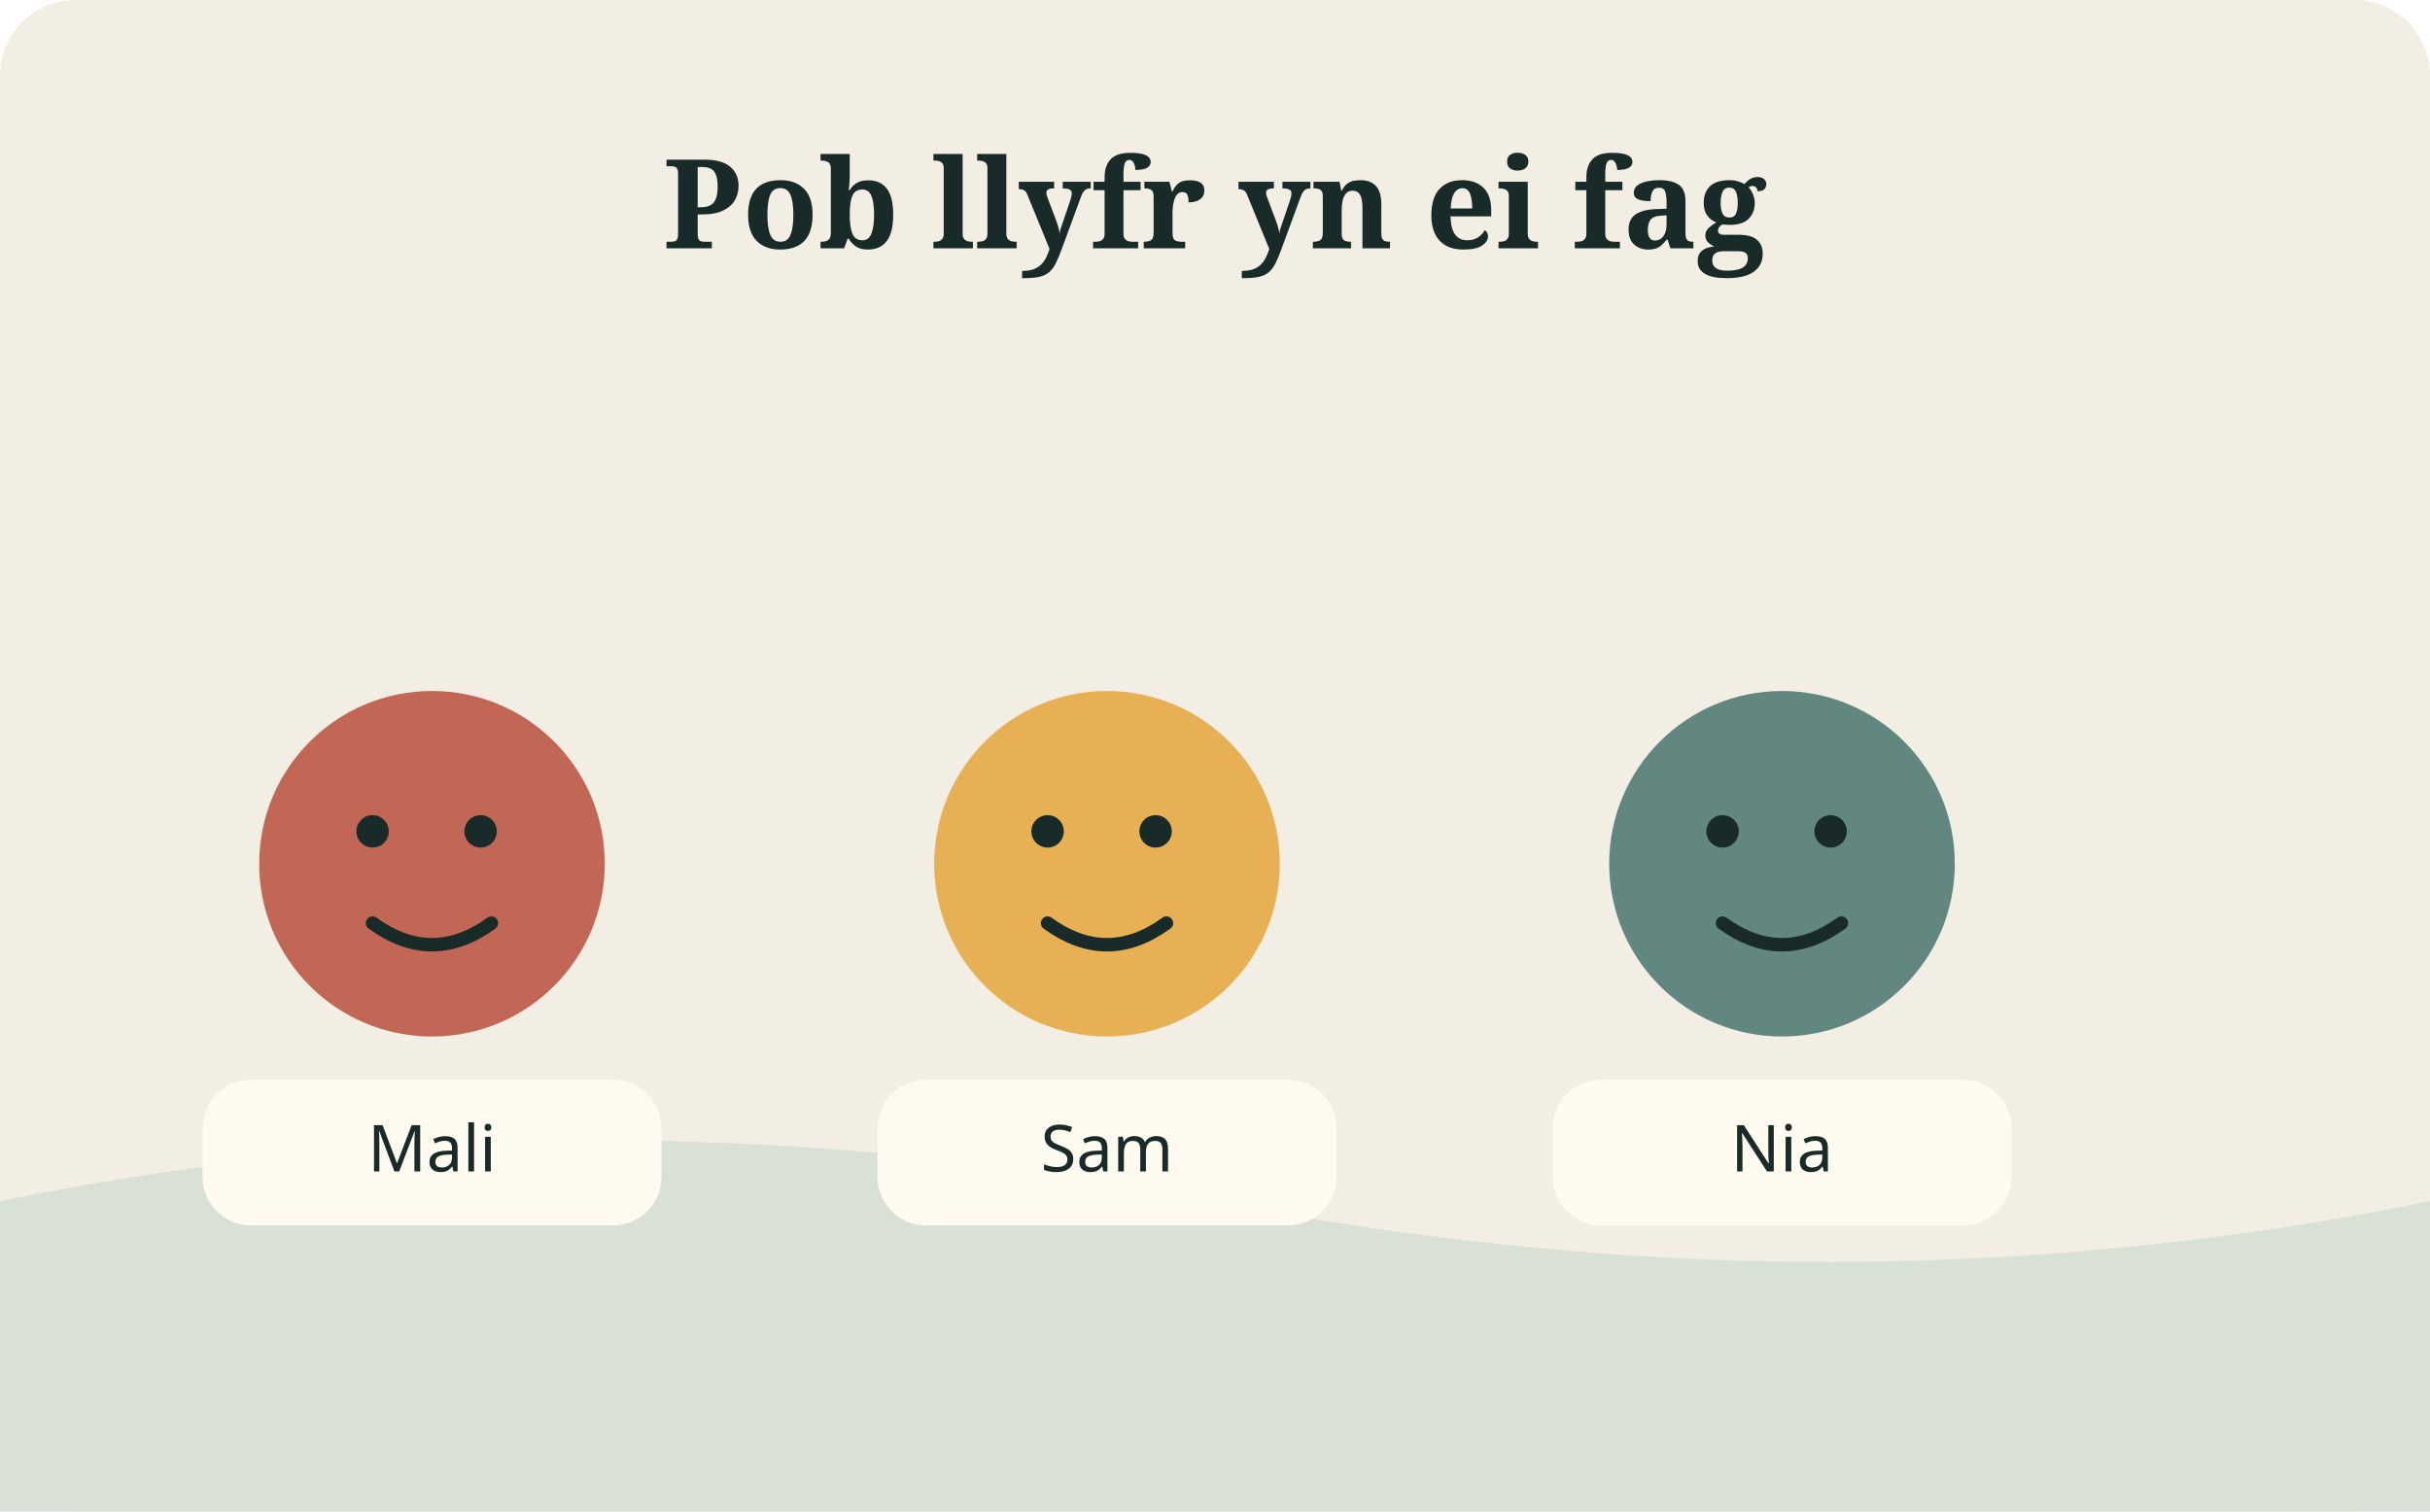
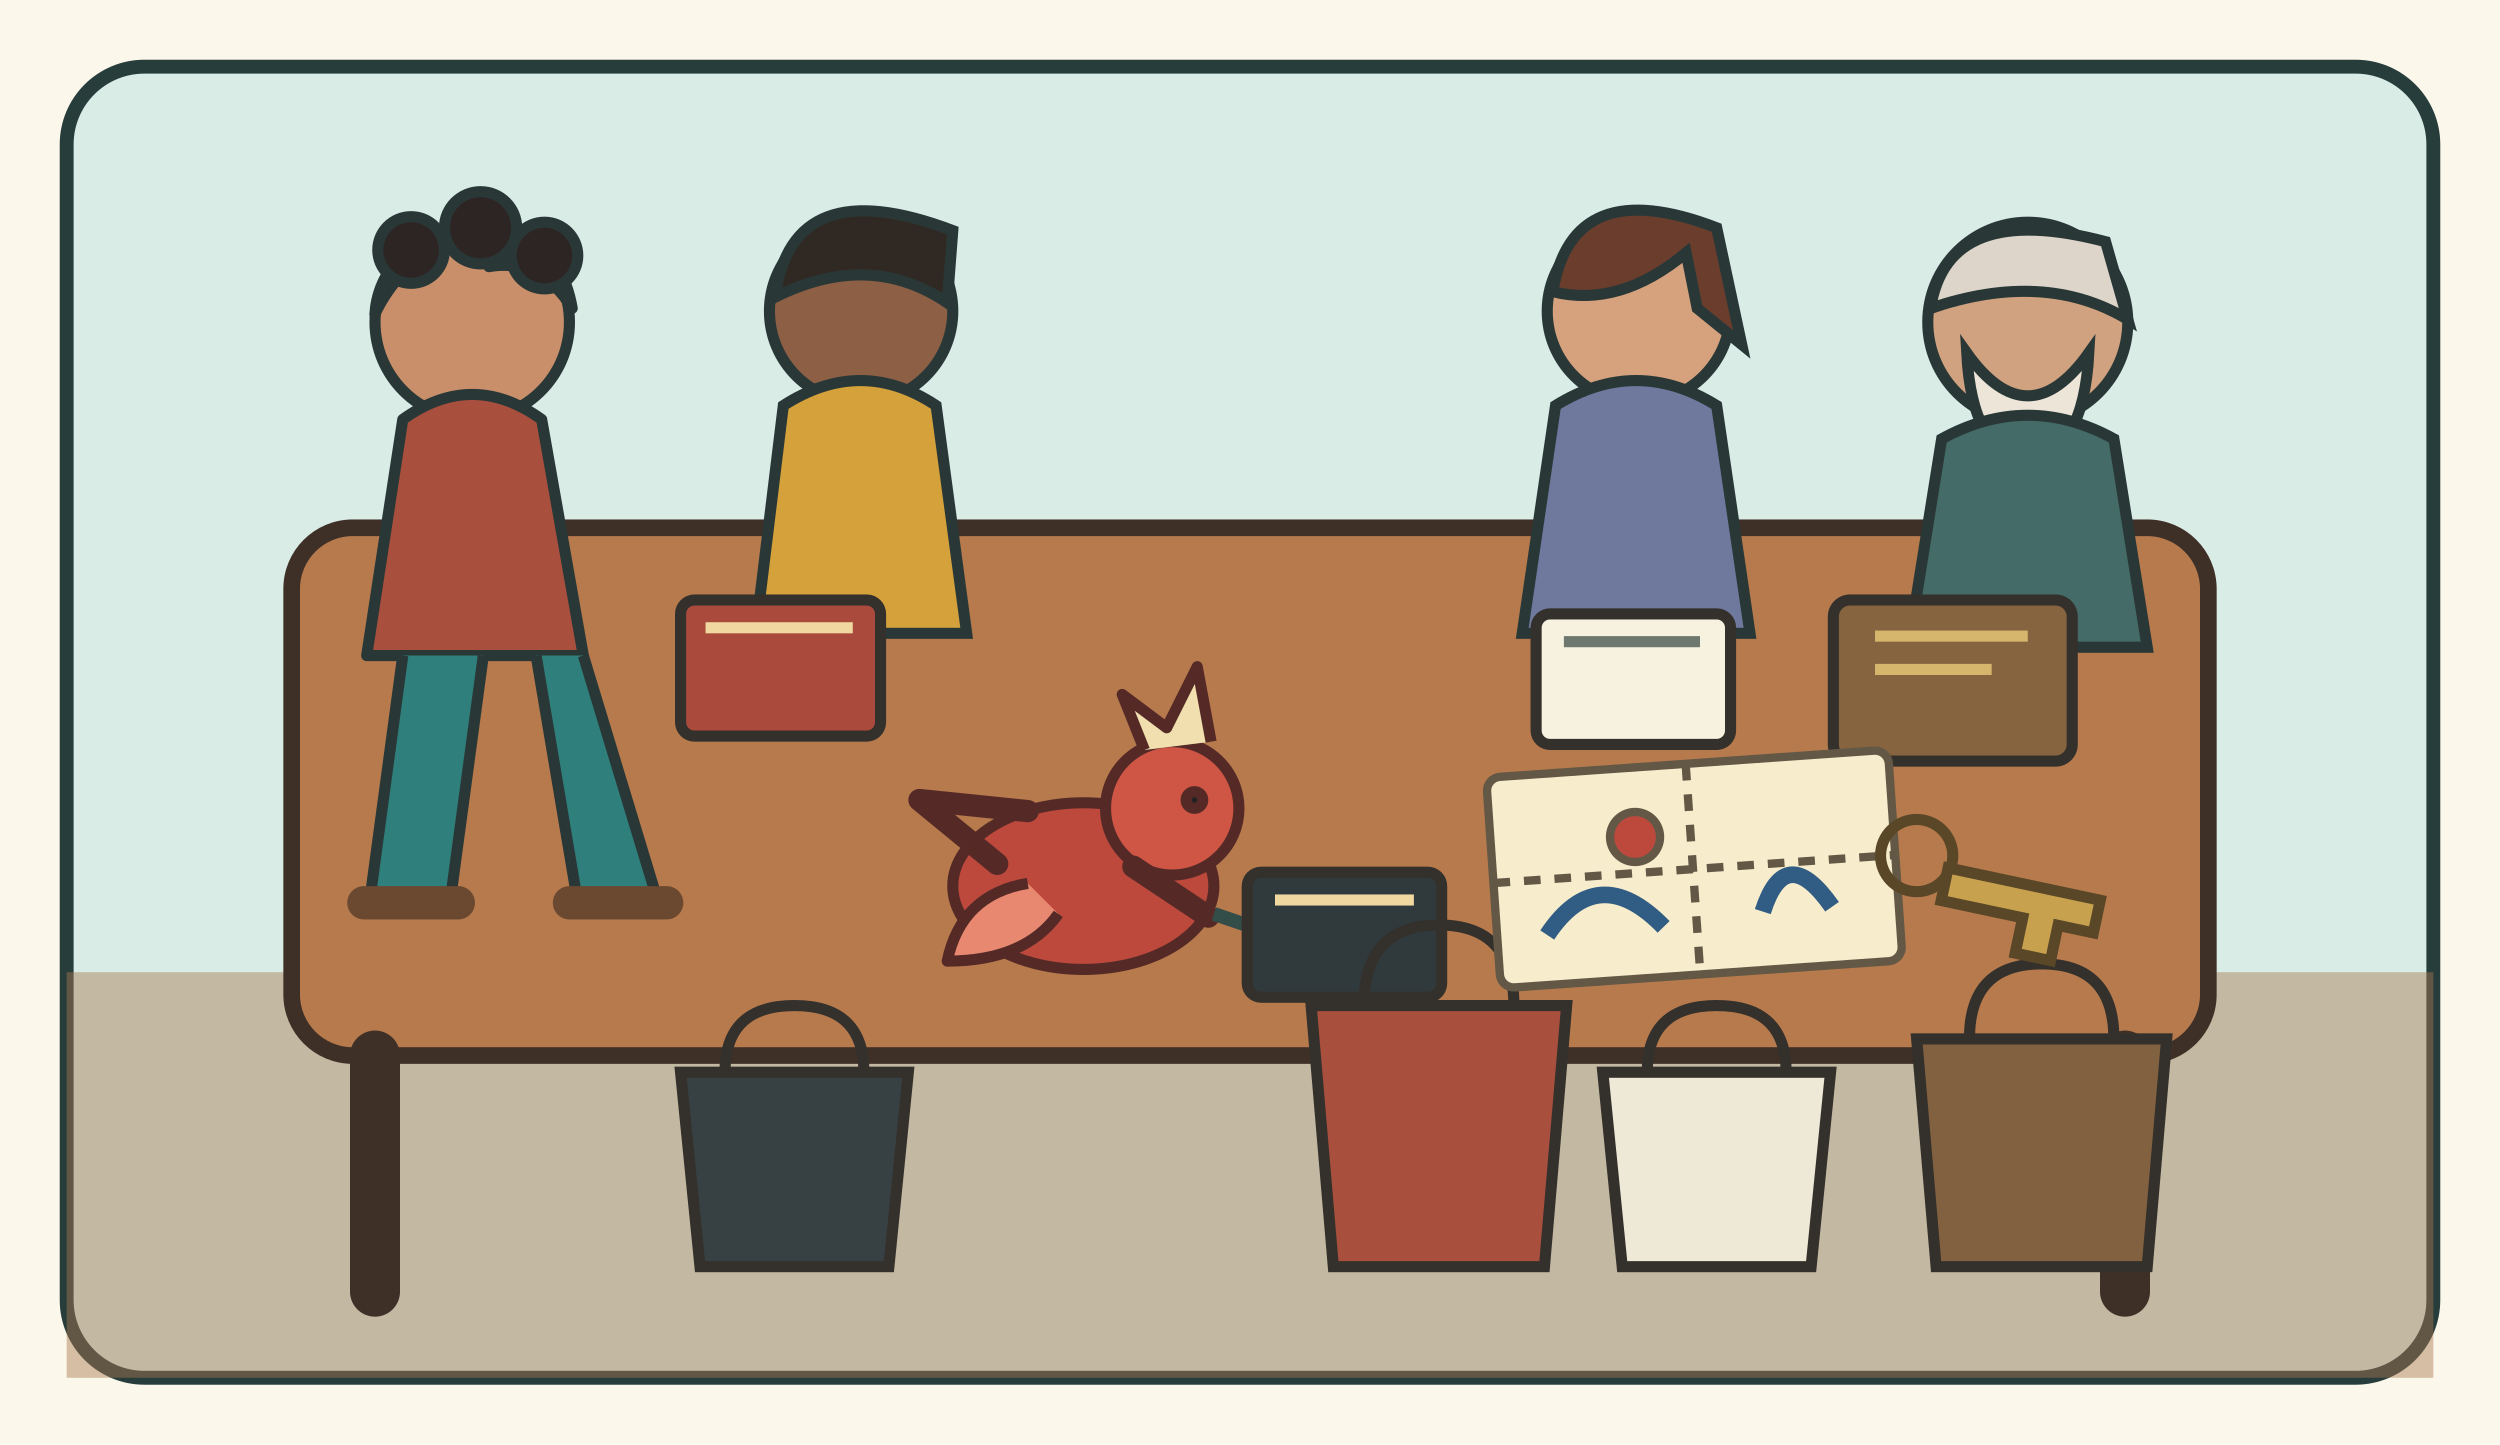
- <svg xmlns="http://www.w3.org/2000/svg" width="900" height="560" viewBox="0 0 900 560" role="img" aria-labelledby="t d">
-   <rect width="900" height="560" rx="28" fill="#f2eee4" />
-   <path d="M0 445 Q220 400 450 445 T900 445 V560 H0Z" fill="#d9e1d6" />
-   <text x="450" y="92" text-anchor="middle" font-family="serif" font-size="46" font-weight="700" fill="#192b28">Pob llyfr yn ei fag</text>
-   <g transform="translate(90 250)">
-     <circle cx="70" cy="70" r="64" fill="#bd5847" opacity=".9" />
-     <circle cx="48" cy="58" r="6" fill="#192b28" />
-     <circle cx="88" cy="58" r="6" fill="#192b28" />
-     <path d="M48 92 Q70 108 92 92" fill="none" stroke="#192b28" stroke-width="5" stroke-linecap="round" />
-     <rect x="-15" y="150" width="170" height="54" rx="18" fill="#fffaf0" />
-     <text x="70" y="184" text-anchor="middle" font-family="sans-serif" font-size="24" fill="#192b28">Mali</text>
+ <svg xmlns="http://www.w3.org/2000/svg" viewBox="0 0 900 520" role="img" aria-labelledby="title desc">
+   <rect width="900" height="520" fill="#fbf7ea" />
+   <rect x="24" y="24" width="852" height="472" rx="28" fill="#d9ece6" stroke="#263d3b" stroke-width="5" />
+   <path d="M24 350H876V496H24Z" fill="#a97850" opacity=".45" />
+   <rect x="105" y="190" width="690" height="190" rx="22" fill="#b77a4d" stroke="#3f3027" stroke-width="6" />
+   <path d="M135 380v85M765 380v85" stroke="#3f3027" stroke-width="18" stroke-linecap="round" />
+   <g stroke="#293837" stroke-width="4" stroke-linejoin="round">
+     <circle cx="170" cy="116" r="35" fill="#c98f6b" />
+     <path d="M135 113c2-36 63-49 71-2-8-13-19-17-30-15-10-16-31-4-41 17Z" fill="#2c2524" />
+     <circle cx="148" cy="90" r="12" fill="#2c2524" />
+     <circle cx="173" cy="82" r="13" fill="#2c2524" />
+     <circle cx="196" cy="92" r="12" fill="#2c2524" />
+     <path d="M145 151q25-18 50 0l15 85h-78Z" fill="#a94f3d" />
+     <path d="M145 236l-12 89h29l12-89m19 0 15 89h29l-27-89" fill="#2f807c" />
+     <path d="M131 325h34M205 325h35" stroke="#6b4931" stroke-width="12" stroke-linecap="round" />
  </g>
-   <g transform="translate(340 250)">
-     <circle cx="70" cy="70" r="64" fill="#e6aa45" opacity=".9" />
-     <circle cx="48" cy="58" r="6" fill="#192b28" />
-     <circle cx="88" cy="58" r="6" fill="#192b28" />
-     <path d="M48 92 Q70 108 92 92" fill="none" stroke="#192b28" stroke-width="5" stroke-linecap="round" />
-     <rect x="-15" y="150" width="170" height="54" rx="18" fill="#fffaf0" />
-     <text x="70" y="184" text-anchor="middle" font-family="sans-serif" font-size="24" fill="#192b28">Sam</text>
+   <g stroke="#293837" stroke-width="4">
+     <circle cx="310" cy="112" r="33" fill="#8d5f45" />
+     <path d="M279 107q6-46 64-24l-2 26q-28-19-62-2Z" fill="#302923" />
+     <path d="M282 146q28-18 55 0l11 82h-76Z" fill="#d5a13b" />
  </g>
-   <g transform="translate(590 250)">
-     <circle cx="70" cy="70" r="64" fill="#517c75" opacity=".9" />
-     <circle cx="48" cy="58" r="6" fill="#192b28" />
-     <circle cx="88" cy="58" r="6" fill="#192b28" />
-     <path d="M48 92 Q70 108 92 92" fill="none" stroke="#192b28" stroke-width="5" stroke-linecap="round" />
-     <rect x="-15" y="150" width="170" height="54" rx="18" fill="#fffaf0" />
-     <text x="70" y="184" text-anchor="middle" font-family="sans-serif" font-size="24" fill="#192b28">Nia</text>
+   <g stroke="#293837" stroke-width="4">
+     <circle cx="590" cy="112" r="33" fill="#d6a27e" />
+     <path d="M559 105q7-43 59-23l9 42-16-13-4-20q-24 20-48 14Z" fill="#6b3d2d" />
+     <path d="M560 146q29-18 58 0l12 82h-82Z" fill="#6f789d" />
  </g>
+   <g stroke="#293837" stroke-width="4">
+     <circle cx="730" cy="116" r="36" fill="#d1a27f" />
+     <path d="M695 111q6-39 63-24l8 28q-30-18-71-4Z" fill="#ddd5c9" />
+     <path d="M708 127q22 31 44 0-2 37-22 37t-22-37Z" fill="#eee5d9" />
+     <path d="M699 158q31-17 62 0l12 75h-86Z" fill="#446b67" />
+   </g>
+   <g stroke="#552a26" stroke-width="4" stroke-linejoin="round">
+     <ellipse cx="390" cy="319" rx="47" ry="30" fill="#bd493d" />
+     <circle cx="422" cy="291" r="24" fill="#cf5545" />
+     <path d="M412 270l-8-20 16 12 11-22 5 27" fill="#f1dfb0" />
+     <path d="M359 311l-28-23 39 4m38 20 27 18" fill="none" stroke-width="8" stroke-linecap="round" />
+     <path d="M370 318q-24 4-29 28 28 0 40-17" fill="#e88870" />
+     <circle cx="430" cy="288" r="3" fill="#222" />
+   </g>
+   <path d="M437 329q32 11 56 19" fill="none" stroke="#334d49" stroke-width="5" marker-end="url(#arrow)" />
+   <g stroke="#34302b" stroke-width="4">
+     <rect x="245" y="216" width="72" height="49" rx="5" fill="#aa4a3c" />
+     <path d="M254 226h53" stroke="#f0d8a0" />
+     <rect x="449" y="314" width="70" height="45" rx="5" fill="#303a3c" />
+     <path d="M459 324h50" stroke="#f0d8a0" />
+     <rect x="553" y="221" width="70" height="47" rx="5" fill="#f7f2df" />
+     <path d="M563 231h49" stroke="#6e786f" />
+     <rect x="660" y="216" width="86" height="58" rx="6" fill="#86643f" />
+     <path d="M675 229h55M675 241h42" stroke="#d6b56c" />
+   </g>
+   <g stroke="#34302b" stroke-width="4">
+     <path d="M472 362h92l-8 94h-76Z" fill="#a94f3d" />
+     <path d="M491 362q0-29 27-29t27 29" fill="none" />
+     <path d="M245 386h82l-7 70h-68Z" fill="#374143" />
+     <path d="M261 386q0-24 25-24t25 24" fill="none" />
+     <path d="M577 386h82l-7 70h-68Z" fill="#eee8d7" />
+     <path d="M593 386q0-24 25-24t25 24" fill="none" />
+     <path d="M690 374h90l-7 82h-76Z" fill="#81613f" />
+     <path d="M709 374q0-27 26-27t26 27" fill="none" />
+   </g>
+   <g transform="translate(535 280) rotate(-4)" stroke="#635845" stroke-width="3">
+     <rect width="145" height="76" rx="5" fill="#f7edcc" />
+     <path d="M72 0v76M0 38h145" stroke-dasharray="6 5" />
+     <path d="M18 58q20-26 42 0M96 55q10-25 25 0" fill="none" stroke="#315c83" stroke-width="6" />
+     <circle cx="52" cy="25" r="9" fill="#bd493d" />
+   </g>
+   <g transform="translate(690 308) rotate(12)" fill="#c7a14e" stroke="#594727" stroke-width="4">
+     <circle cx="0" cy="0" r="13" fill="none" />
+     <path d="M12 2h56v12H55v13H42V14H12Z" />
+   </g>
+   <defs>
+     <marker id="arrow" markerWidth="8" markerHeight="8" refX="7" refY="4" orient="auto">
+       <path d="M0 0l8 4-8 4Z" fill="#334d49" />
+     </marker>
+   </defs>
</svg>
